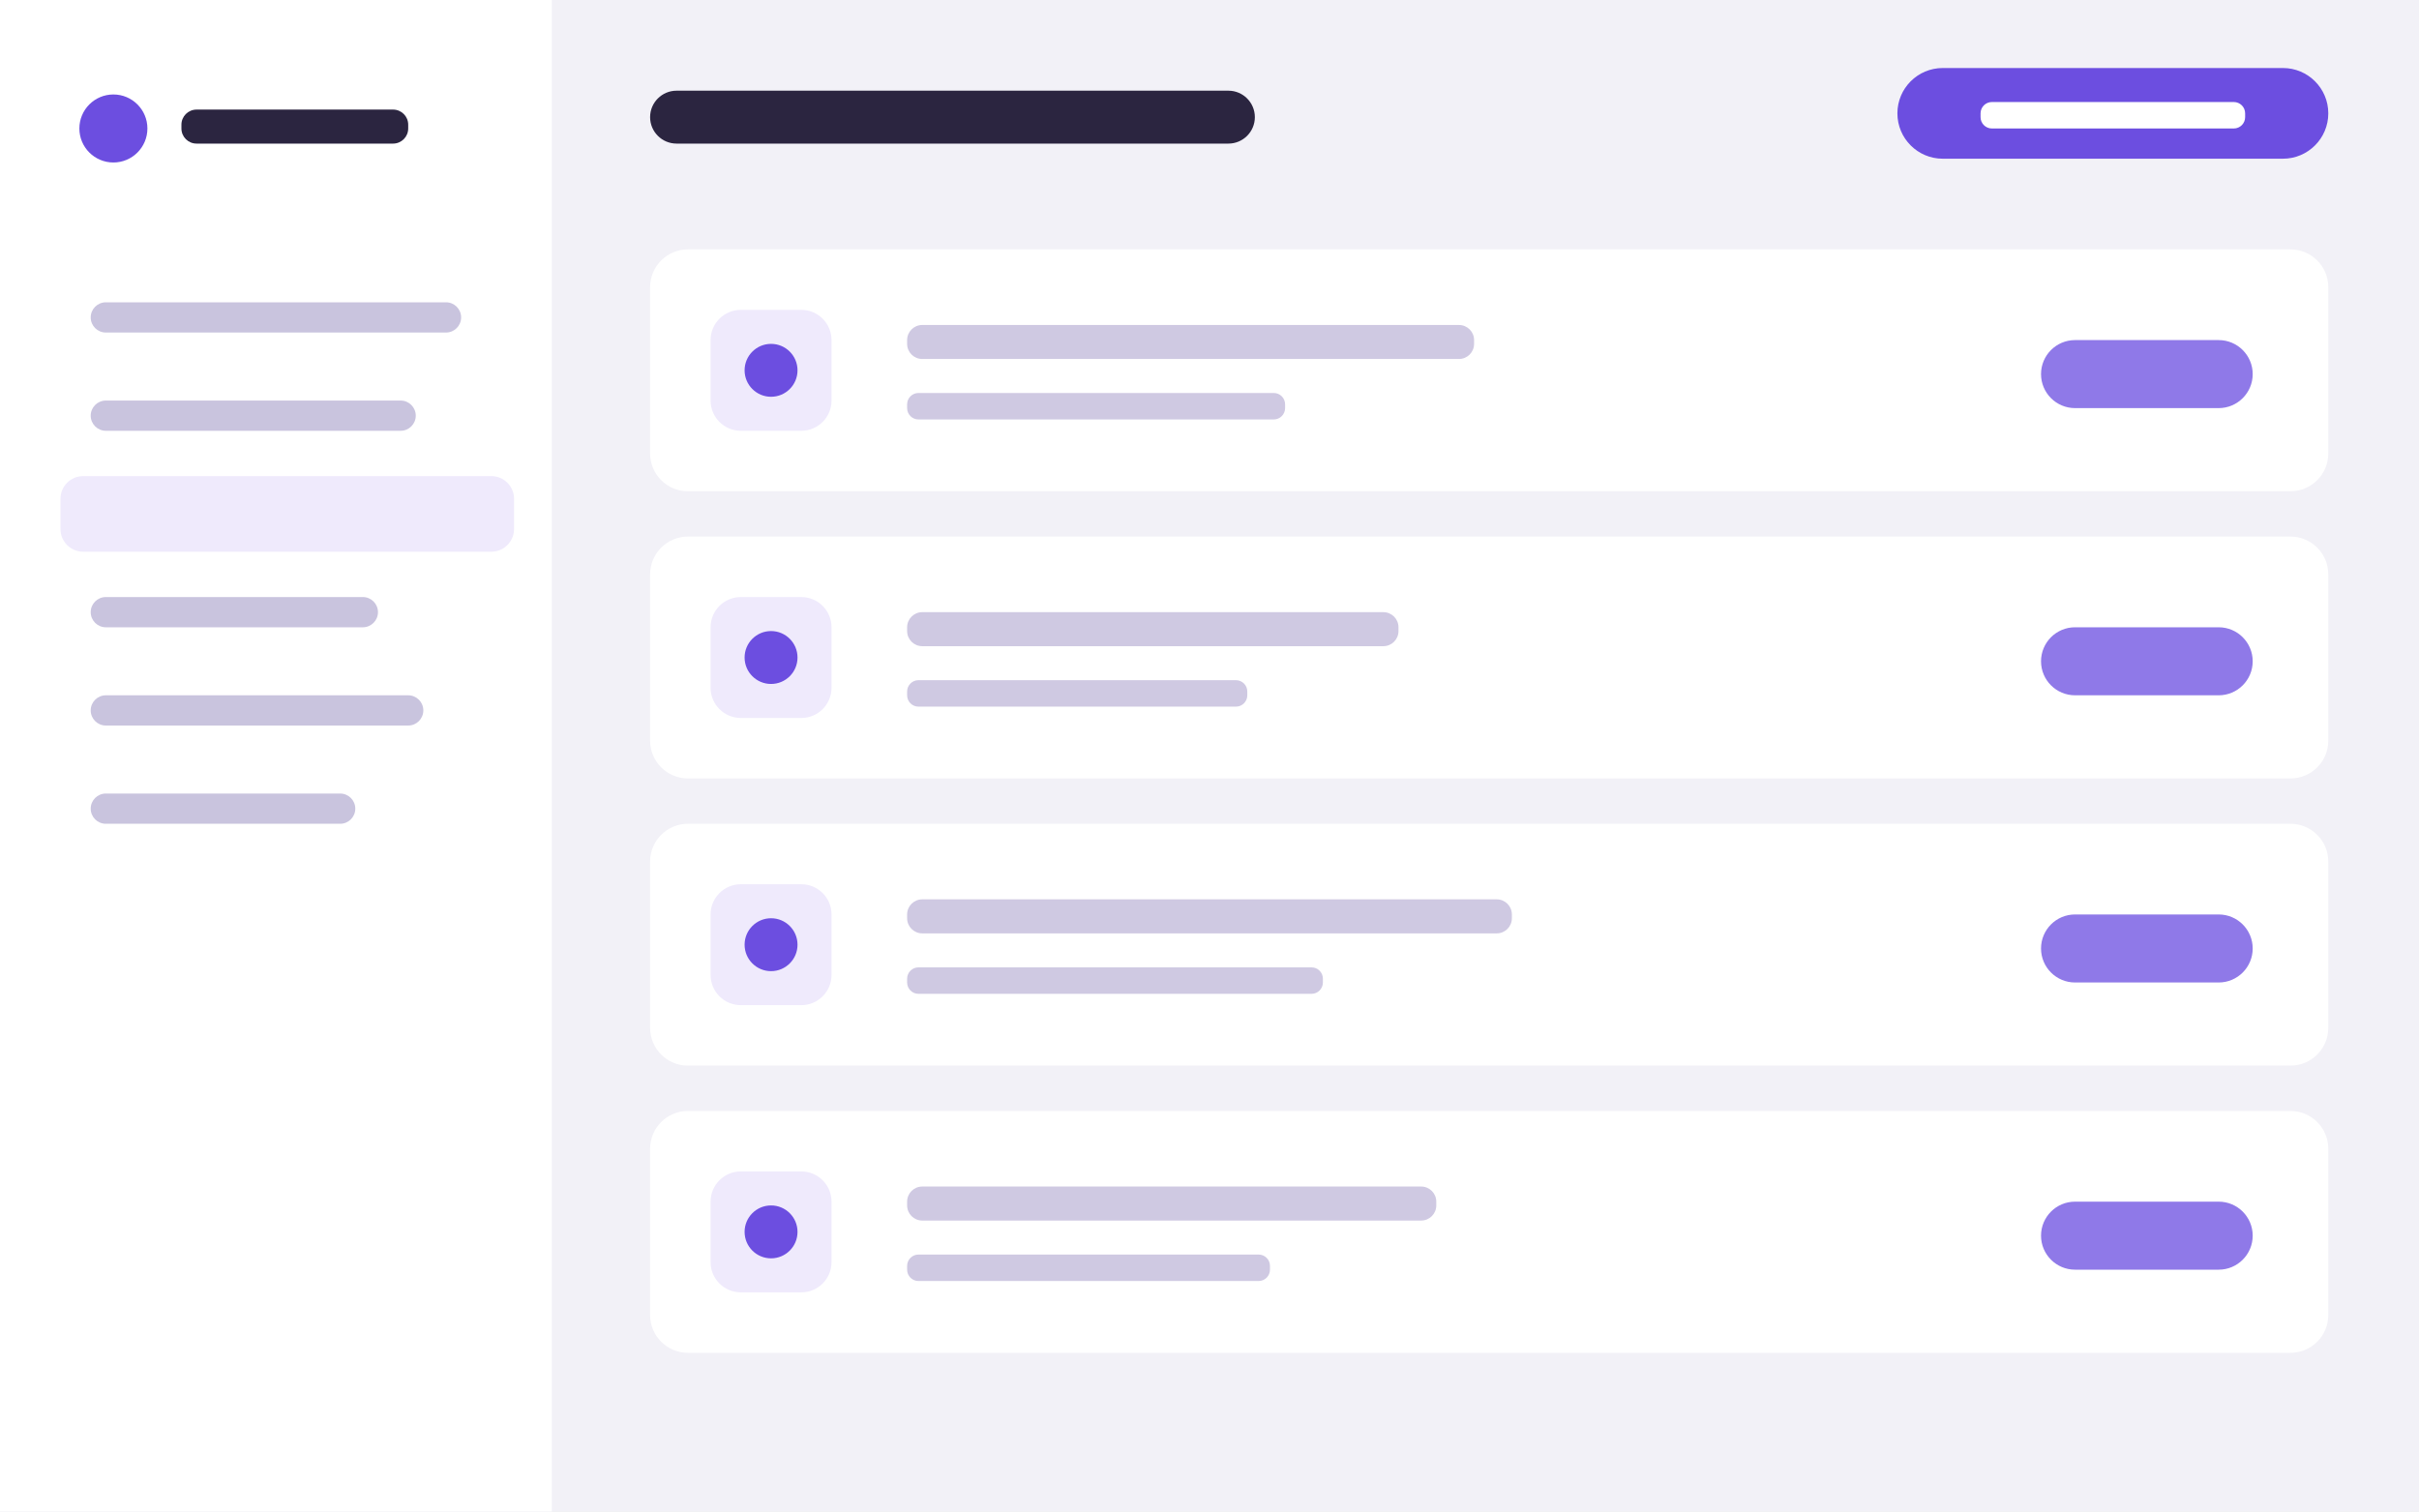
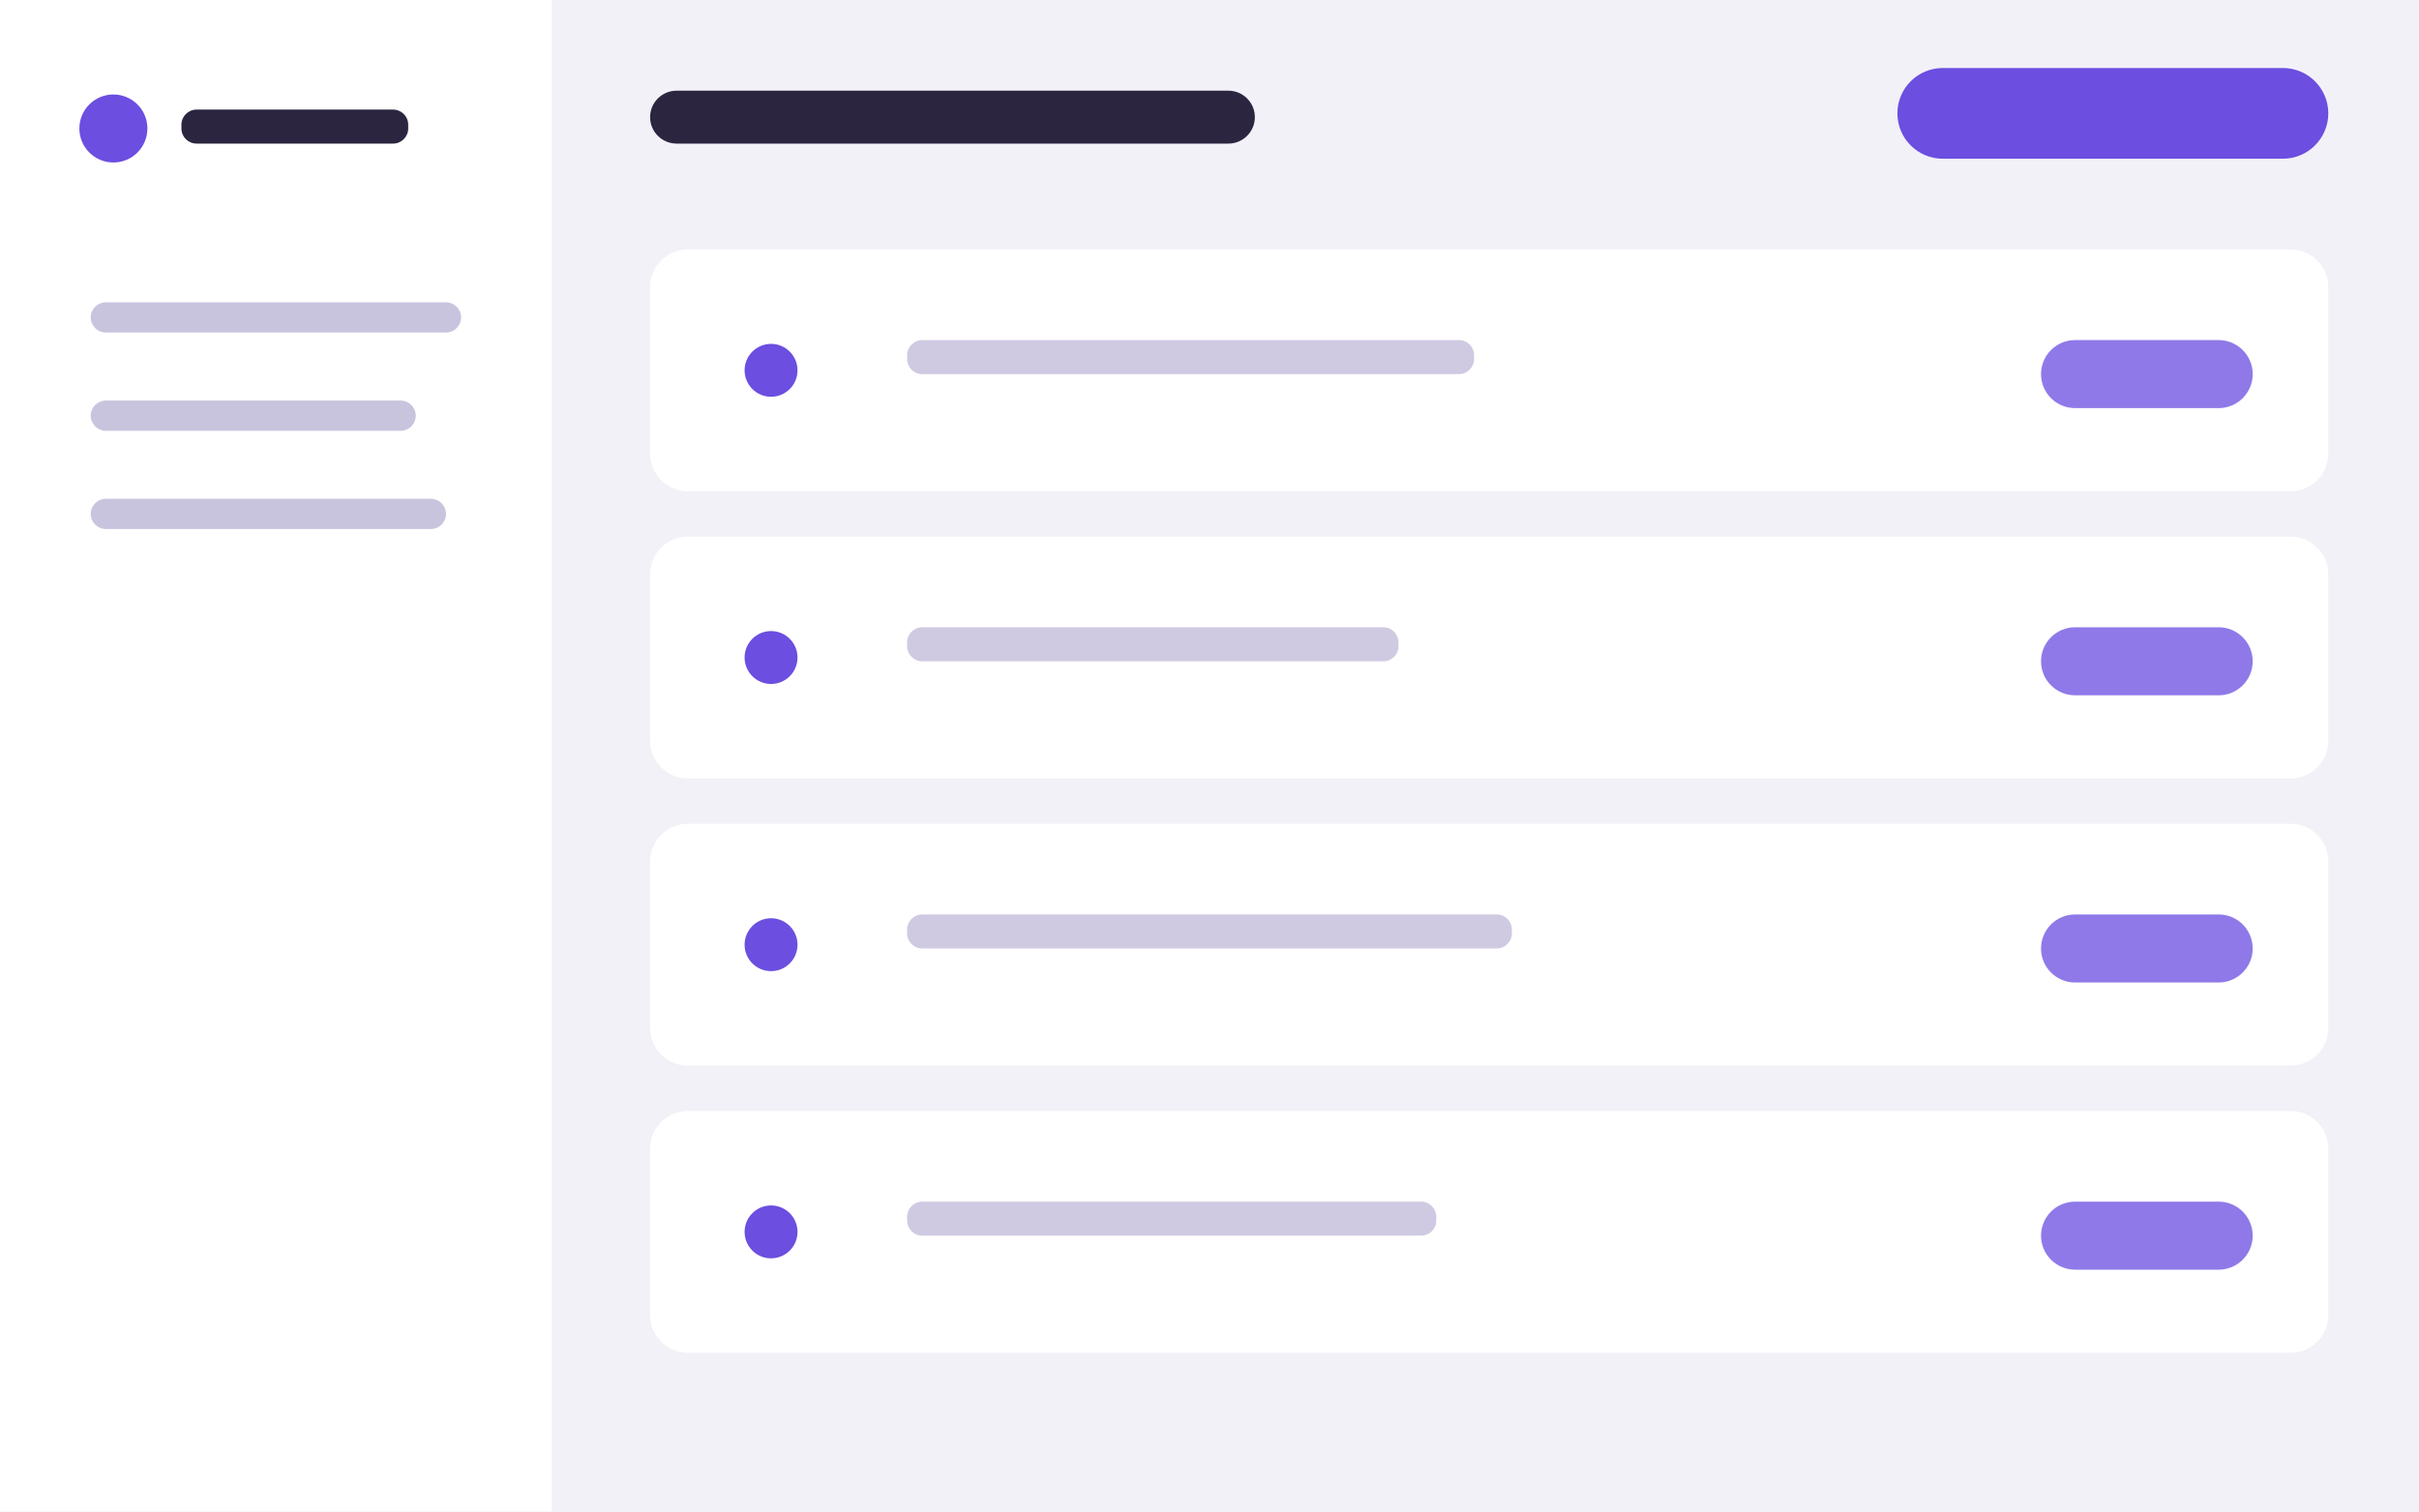
- <svg xmlns="http://www.w3.org/2000/svg" viewBox="0 0 640 400" font-family="Inter, Arial, sans-serif">
+ <svg xmlns="http://www.w3.org/2000/svg" viewBox="0 0 640 400">
  <rect width="640" height="400" fill="#f2f1f7" />
-   <rect width="146" height="400" fill="#ffffff" />
+   <rect width="146" height="400" fill="#fff" />
  <circle cx="30" cy="34" r="9" fill="#6c4ee0" />
  <rect x="48" y="29" width="60" height="9" rx="4" fill="#2b2540" />
  <g fill="#c9c4de">
    <rect x="24" y="80" width="98" height="8" rx="4" />
    <rect x="24" y="106" width="86" height="8" rx="4" />
    <rect x="24" y="132" width="94" height="8" rx="4" />
-     <rect x="24" y="158" width="76" height="8" rx="4" />
-     <rect x="24" y="184" width="88" height="8" rx="4" />
-     <rect x="24" y="210" width="70" height="8" rx="4" />
  </g>
-   <rect x="16" y="126" width="120" height="20" rx="6" fill="#efeafc" />
  <rect x="172" y="24" width="160" height="14" rx="7" fill="#2b2540" />
  <rect x="502" y="18" width="114" height="24" rx="12" fill="#6c4ee0" />
-   <rect x="524" y="27" width="70" height="7" rx="3" fill="#ffffff" />
-   <rect x="172" y="66" width="444" height="64" rx="10" fill="#ffffff" />
-   <rect x="172" y="142" width="444" height="64" rx="10" fill="#ffffff" />
-   <rect x="172" y="218" width="444" height="64" rx="10" fill="#ffffff" />
-   <rect x="172" y="294" width="444" height="64" rx="10" fill="#ffffff" />
-   <g fill="#efeafc">
-     <rect x="188" y="82" width="32" height="32" rx="8" />
-     <rect x="188" y="158" width="32" height="32" rx="8" />
-     <rect x="188" y="234" width="32" height="32" rx="8" />
-     <rect x="188" y="310" width="32" height="32" rx="8" />
+   <g fill="#fff">
+     <rect x="172" y="66" width="444" height="64" rx="10" />
+     <rect x="172" y="142" width="444" height="64" rx="10" />
+     <rect x="172" y="218" width="444" height="64" rx="10" />
+     <rect x="172" y="294" width="444" height="64" rx="10" />
  </g>
  <g fill="#6c4ee0">
    <circle cx="204" cy="98" r="7" />
    <circle cx="204" cy="174" r="7" />
    <circle cx="204" cy="250" r="7" />
    <circle cx="204" cy="326" r="7" />
  </g>
  <g fill="#cfc9e2">
-     <rect x="240" y="86" width="150" height="9" rx="4" />
-     <rect x="240" y="104" width="100" height="7" rx="3" />
-     <rect x="240" y="162" width="130" height="9" rx="4" />
-     <rect x="240" y="180" width="90" height="7" rx="3" />
-     <rect x="240" y="238" width="160" height="9" rx="4" />
-     <rect x="240" y="256" width="110" height="7" rx="3" />
-     <rect x="240" y="314" width="140" height="9" rx="4" />
-     <rect x="240" y="332" width="96" height="7" rx="3" />
+     <rect x="240" y="90" width="150" height="9" rx="4" />
+     <rect x="240" y="166" width="130" height="9" rx="4" />
+     <rect x="240" y="242" width="160" height="9" rx="4" />
+     <rect x="240" y="318" width="140" height="9" rx="4" />
  </g>
  <g fill="#8f79e8">
    <rect x="540" y="90" width="56" height="18" rx="9" />
    <rect x="540" y="166" width="56" height="18" rx="9" />
    <rect x="540" y="242" width="56" height="18" rx="9" />
    <rect x="540" y="318" width="56" height="18" rx="9" />
  </g>
</svg>
